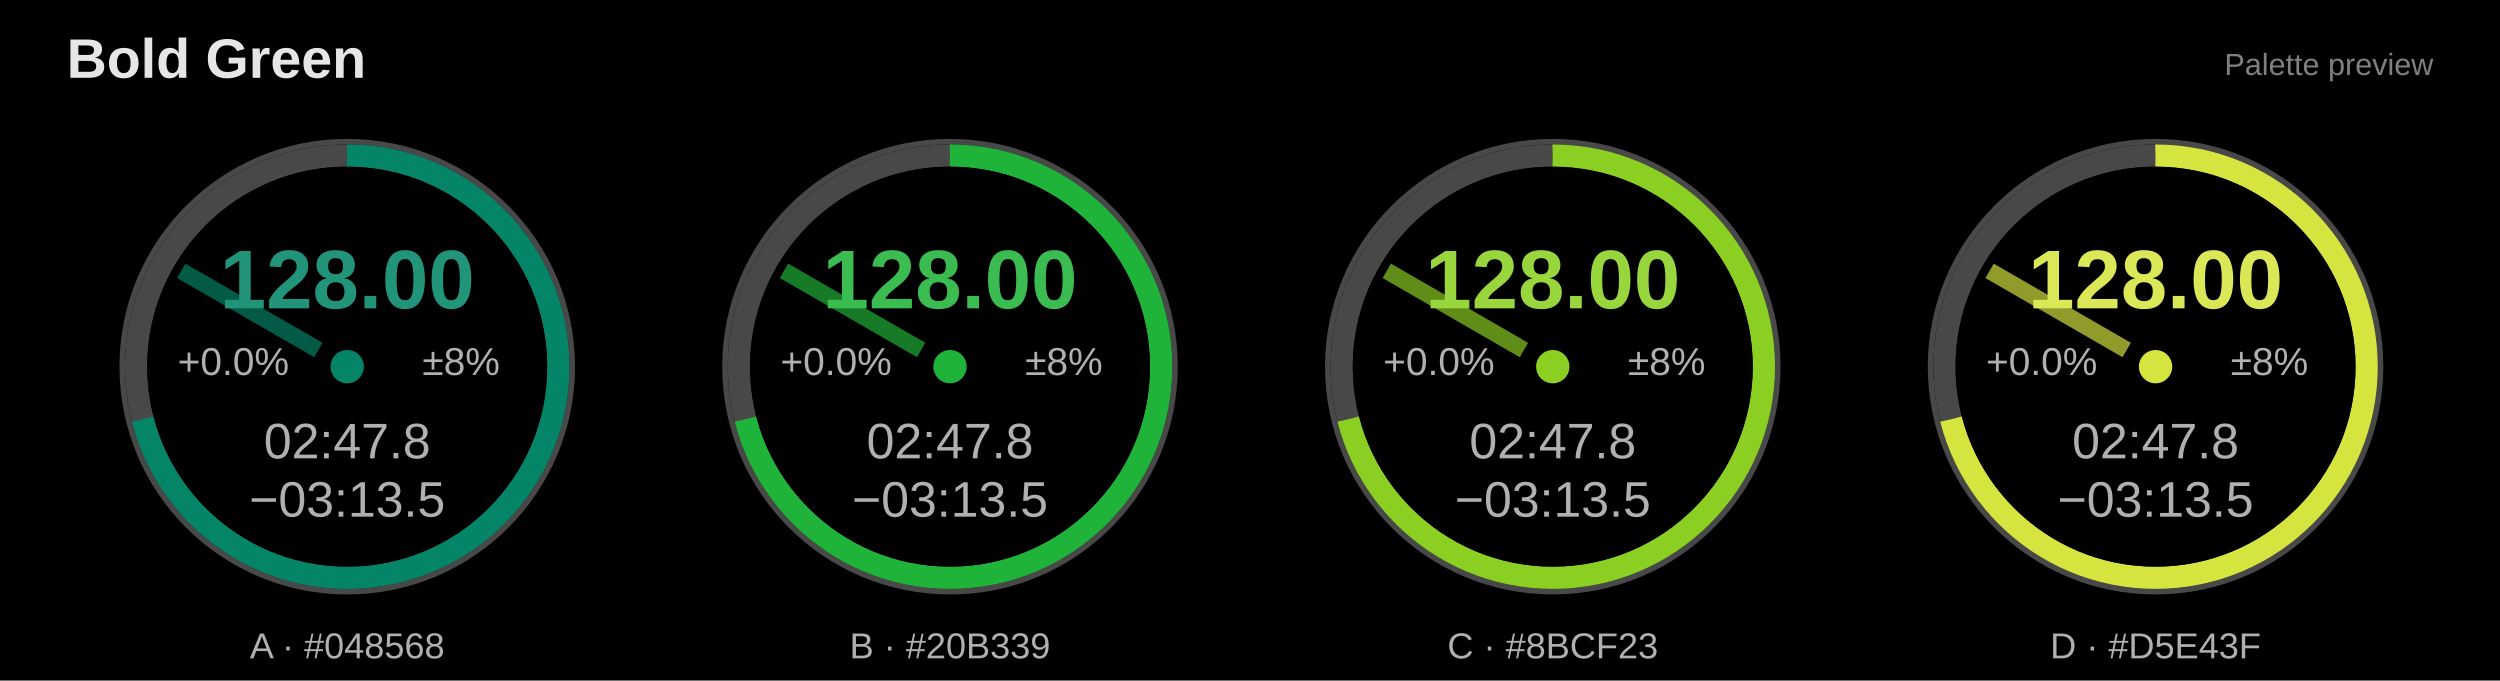
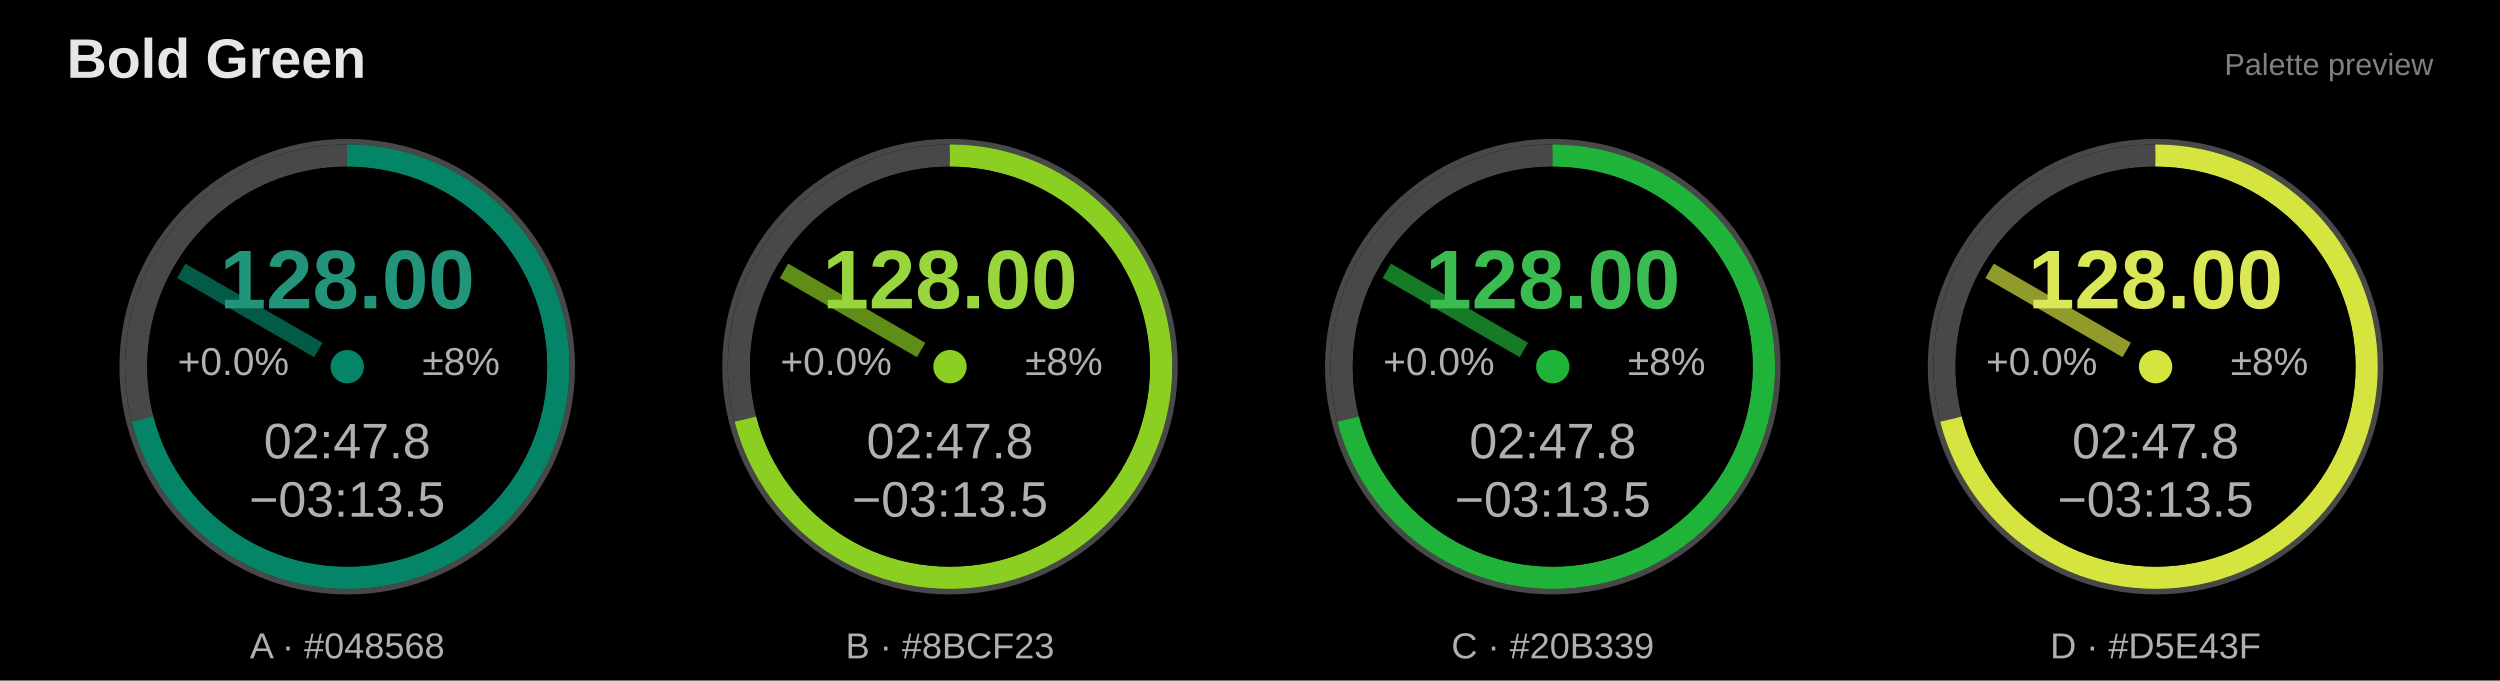
<svg xmlns="http://www.w3.org/2000/svg" width="900" height="245" viewBox="0 0 900 245" role="img" aria-labelledby="title desc">
  <style>text{font-family:Arial,Helvetica,sans-serif;font-variant-numeric:tabular-nums}</style>
  <rect width="900" height="245" fill="#000000" />
  <g transform="translate(0,0)">
    <text x="24" y="28" fill="#E6E6E6" font-size="20" text-anchor="start" font-weight="600">Bold Green</text>
    <text x="876" y="27" fill="#808080" font-size="11" text-anchor="end" font-weight="400">Palette preview</text>
    <g transform="translate(43,50)">
      <circle cx="82" cy="82" r="81" fill="#000000" stroke="#484848" stroke-width="2" />
      <circle cx="82" cy="82" r="76" fill="none" stroke="#484848" stroke-width="8" />
      <circle cx="82" cy="82" r="76" fill="none" stroke="#048568" stroke-width="8" stroke-dasharray="339.041 138.481" transform="rotate(-90 82 82)" />
      <circle cx="82" cy="82" r="71.5" fill="#000000" stroke="#000000" />
      <rect x="79" y="13" width="6" height="57" fill="#035A47" transform="rotate(-60 82 82)" />
      <circle cx="82" cy="82" r="6" fill="#048568" />
      <text x="82" y="61" fill="#22947A" font-size="30" text-anchor="middle" font-weight="700">128.00</text>
      <text x="41" y="85" fill="#B0B0B0" font-size="14" text-anchor="middle" font-weight="400">+0.0%</text>
      <text x="123" y="85" fill="#B0B0B0" font-size="14" text-anchor="middle" font-weight="400">±8%</text>
      <text x="82" y="115" fill="#B0B0B0" font-size="18" text-anchor="middle" font-weight="400">02:47.8</text>
      <text x="82" y="136" fill="#B0B0B0" font-size="18" text-anchor="middle" font-weight="400">−03:13.5</text>
      <text x="82" y="187" fill="#B0B0B0" font-size="13" text-anchor="middle" font-weight="400">A  ·  #048568</text>
    </g>
    <g transform="translate(260,50)">
      <circle cx="82" cy="82" r="81" fill="#000000" stroke="#484848" stroke-width="2" />
      <circle cx="82" cy="82" r="76" fill="none" stroke="#484848" stroke-width="8" />
+       <circle cx="82" cy="82" r="76" fill="none" stroke="#8BCF23" stroke-width="8" stroke-dasharray="339.041 138.481" transform="rotate(-90 82 82)" />
+       <circle cx="82" cy="82" r="71.5" fill="#000000" stroke="#000000" />
+       <rect x="79" y="13" width="6" height="57" fill="#5F8D18" transform="rotate(-60 82 82)" />
+       <circle cx="82" cy="82" r="6" fill="#8BCF23" />
+       <text x="82" y="61" fill="#99D53D" font-size="30" text-anchor="middle" font-weight="700">128.00</text>
+       <text x="41" y="85" fill="#B0B0B0" font-size="14" text-anchor="middle" font-weight="400">+0.0%</text>
+       <text x="123" y="85" fill="#B0B0B0" font-size="14" text-anchor="middle" font-weight="400">±8%</text>
+       <text x="82" y="115" fill="#B0B0B0" font-size="18" text-anchor="middle" font-weight="400">02:47.8</text>
+       <text x="82" y="136" fill="#B0B0B0" font-size="18" text-anchor="middle" font-weight="400">−03:13.5</text>
+       <text x="82" y="187" fill="#B0B0B0" font-size="13" text-anchor="middle" font-weight="400">B  ·  #8BCF23</text>
+     </g>
+     <g transform="translate(477,50)">
+       <circle cx="82" cy="82" r="81" fill="#000000" stroke="#484848" stroke-width="2" />
+       <circle cx="82" cy="82" r="76" fill="none" stroke="#484848" stroke-width="8" />
      <circle cx="82" cy="82" r="76" fill="none" stroke="#20B339" stroke-width="8" stroke-dasharray="339.041 138.481" transform="rotate(-90 82 82)" />
      <circle cx="82" cy="82" r="71.5" fill="#000000" stroke="#000000" />
      <rect x="79" y="13" width="6" height="57" fill="#167A27" transform="rotate(-60 82 82)" />
      <circle cx="82" cy="82" r="6" fill="#20B339" />
      <text x="82" y="61" fill="#3BBC51" font-size="30" text-anchor="middle" font-weight="700">128.00</text>
      <text x="41" y="85" fill="#B0B0B0" font-size="14" text-anchor="middle" font-weight="400">+0.0%</text>
      <text x="123" y="85" fill="#B0B0B0" font-size="14" text-anchor="middle" font-weight="400">±8%</text>
      <text x="82" y="115" fill="#B0B0B0" font-size="18" text-anchor="middle" font-weight="400">02:47.8</text>
      <text x="82" y="136" fill="#B0B0B0" font-size="18" text-anchor="middle" font-weight="400">−03:13.5</text>
-       <text x="82" y="187" fill="#B0B0B0" font-size="13" text-anchor="middle" font-weight="400">B  ·  #20B339</text>
-     </g>
-     <g transform="translate(477,50)">
-       <circle cx="82" cy="82" r="81" fill="#000000" stroke="#484848" stroke-width="2" />
-       <circle cx="82" cy="82" r="76" fill="none" stroke="#484848" stroke-width="8" />
-       <circle cx="82" cy="82" r="76" fill="none" stroke="#8BCF23" stroke-width="8" stroke-dasharray="339.041 138.481" transform="rotate(-90 82 82)" />
-       <circle cx="82" cy="82" r="71.5" fill="#000000" stroke="#000000" />
-       <rect x="79" y="13" width="6" height="57" fill="#5F8D18" transform="rotate(-60 82 82)" />
-       <circle cx="82" cy="82" r="6" fill="#8BCF23" />
-       <text x="82" y="61" fill="#99D53D" font-size="30" text-anchor="middle" font-weight="700">128.00</text>
-       <text x="41" y="85" fill="#B0B0B0" font-size="14" text-anchor="middle" font-weight="400">+0.0%</text>
-       <text x="123" y="85" fill="#B0B0B0" font-size="14" text-anchor="middle" font-weight="400">±8%</text>
-       <text x="82" y="115" fill="#B0B0B0" font-size="18" text-anchor="middle" font-weight="400">02:47.8</text>
-       <text x="82" y="136" fill="#B0B0B0" font-size="18" text-anchor="middle" font-weight="400">−03:13.5</text>
-       <text x="82" y="187" fill="#B0B0B0" font-size="13" text-anchor="middle" font-weight="400">C  ·  #8BCF23</text>
+       <text x="82" y="187" fill="#B0B0B0" font-size="13" text-anchor="middle" font-weight="400">C  ·  #20B339</text>
    </g>
    <g transform="translate(694,50)">
      <circle cx="82" cy="82" r="81" fill="#000000" stroke="#484848" stroke-width="2" />
      <circle cx="82" cy="82" r="76" fill="none" stroke="#484848" stroke-width="8" />
      <circle cx="82" cy="82" r="76" fill="none" stroke="#D5E43F" stroke-width="8" stroke-dasharray="339.041 138.481" transform="rotate(-90 82 82)" />
      <circle cx="82" cy="82" r="71.5" fill="#000000" stroke="#000000" />
      <rect x="79" y="13" width="6" height="57" fill="#919B2B" transform="rotate(-60 82 82)" />
      <circle cx="82" cy="82" r="6" fill="#D5E43F" />
      <text x="82" y="61" fill="#DAE756" font-size="30" text-anchor="middle" font-weight="700">128.00</text>
      <text x="41" y="85" fill="#B0B0B0" font-size="14" text-anchor="middle" font-weight="400">+0.0%</text>
      <text x="123" y="85" fill="#B0B0B0" font-size="14" text-anchor="middle" font-weight="400">±8%</text>
      <text x="82" y="115" fill="#B0B0B0" font-size="18" text-anchor="middle" font-weight="400">02:47.8</text>
      <text x="82" y="136" fill="#B0B0B0" font-size="18" text-anchor="middle" font-weight="400">−03:13.5</text>
      <text x="82" y="187" fill="#B0B0B0" font-size="13" text-anchor="middle" font-weight="400">D  ·  #D5E43F</text>
    </g>
  </g>
</svg>
